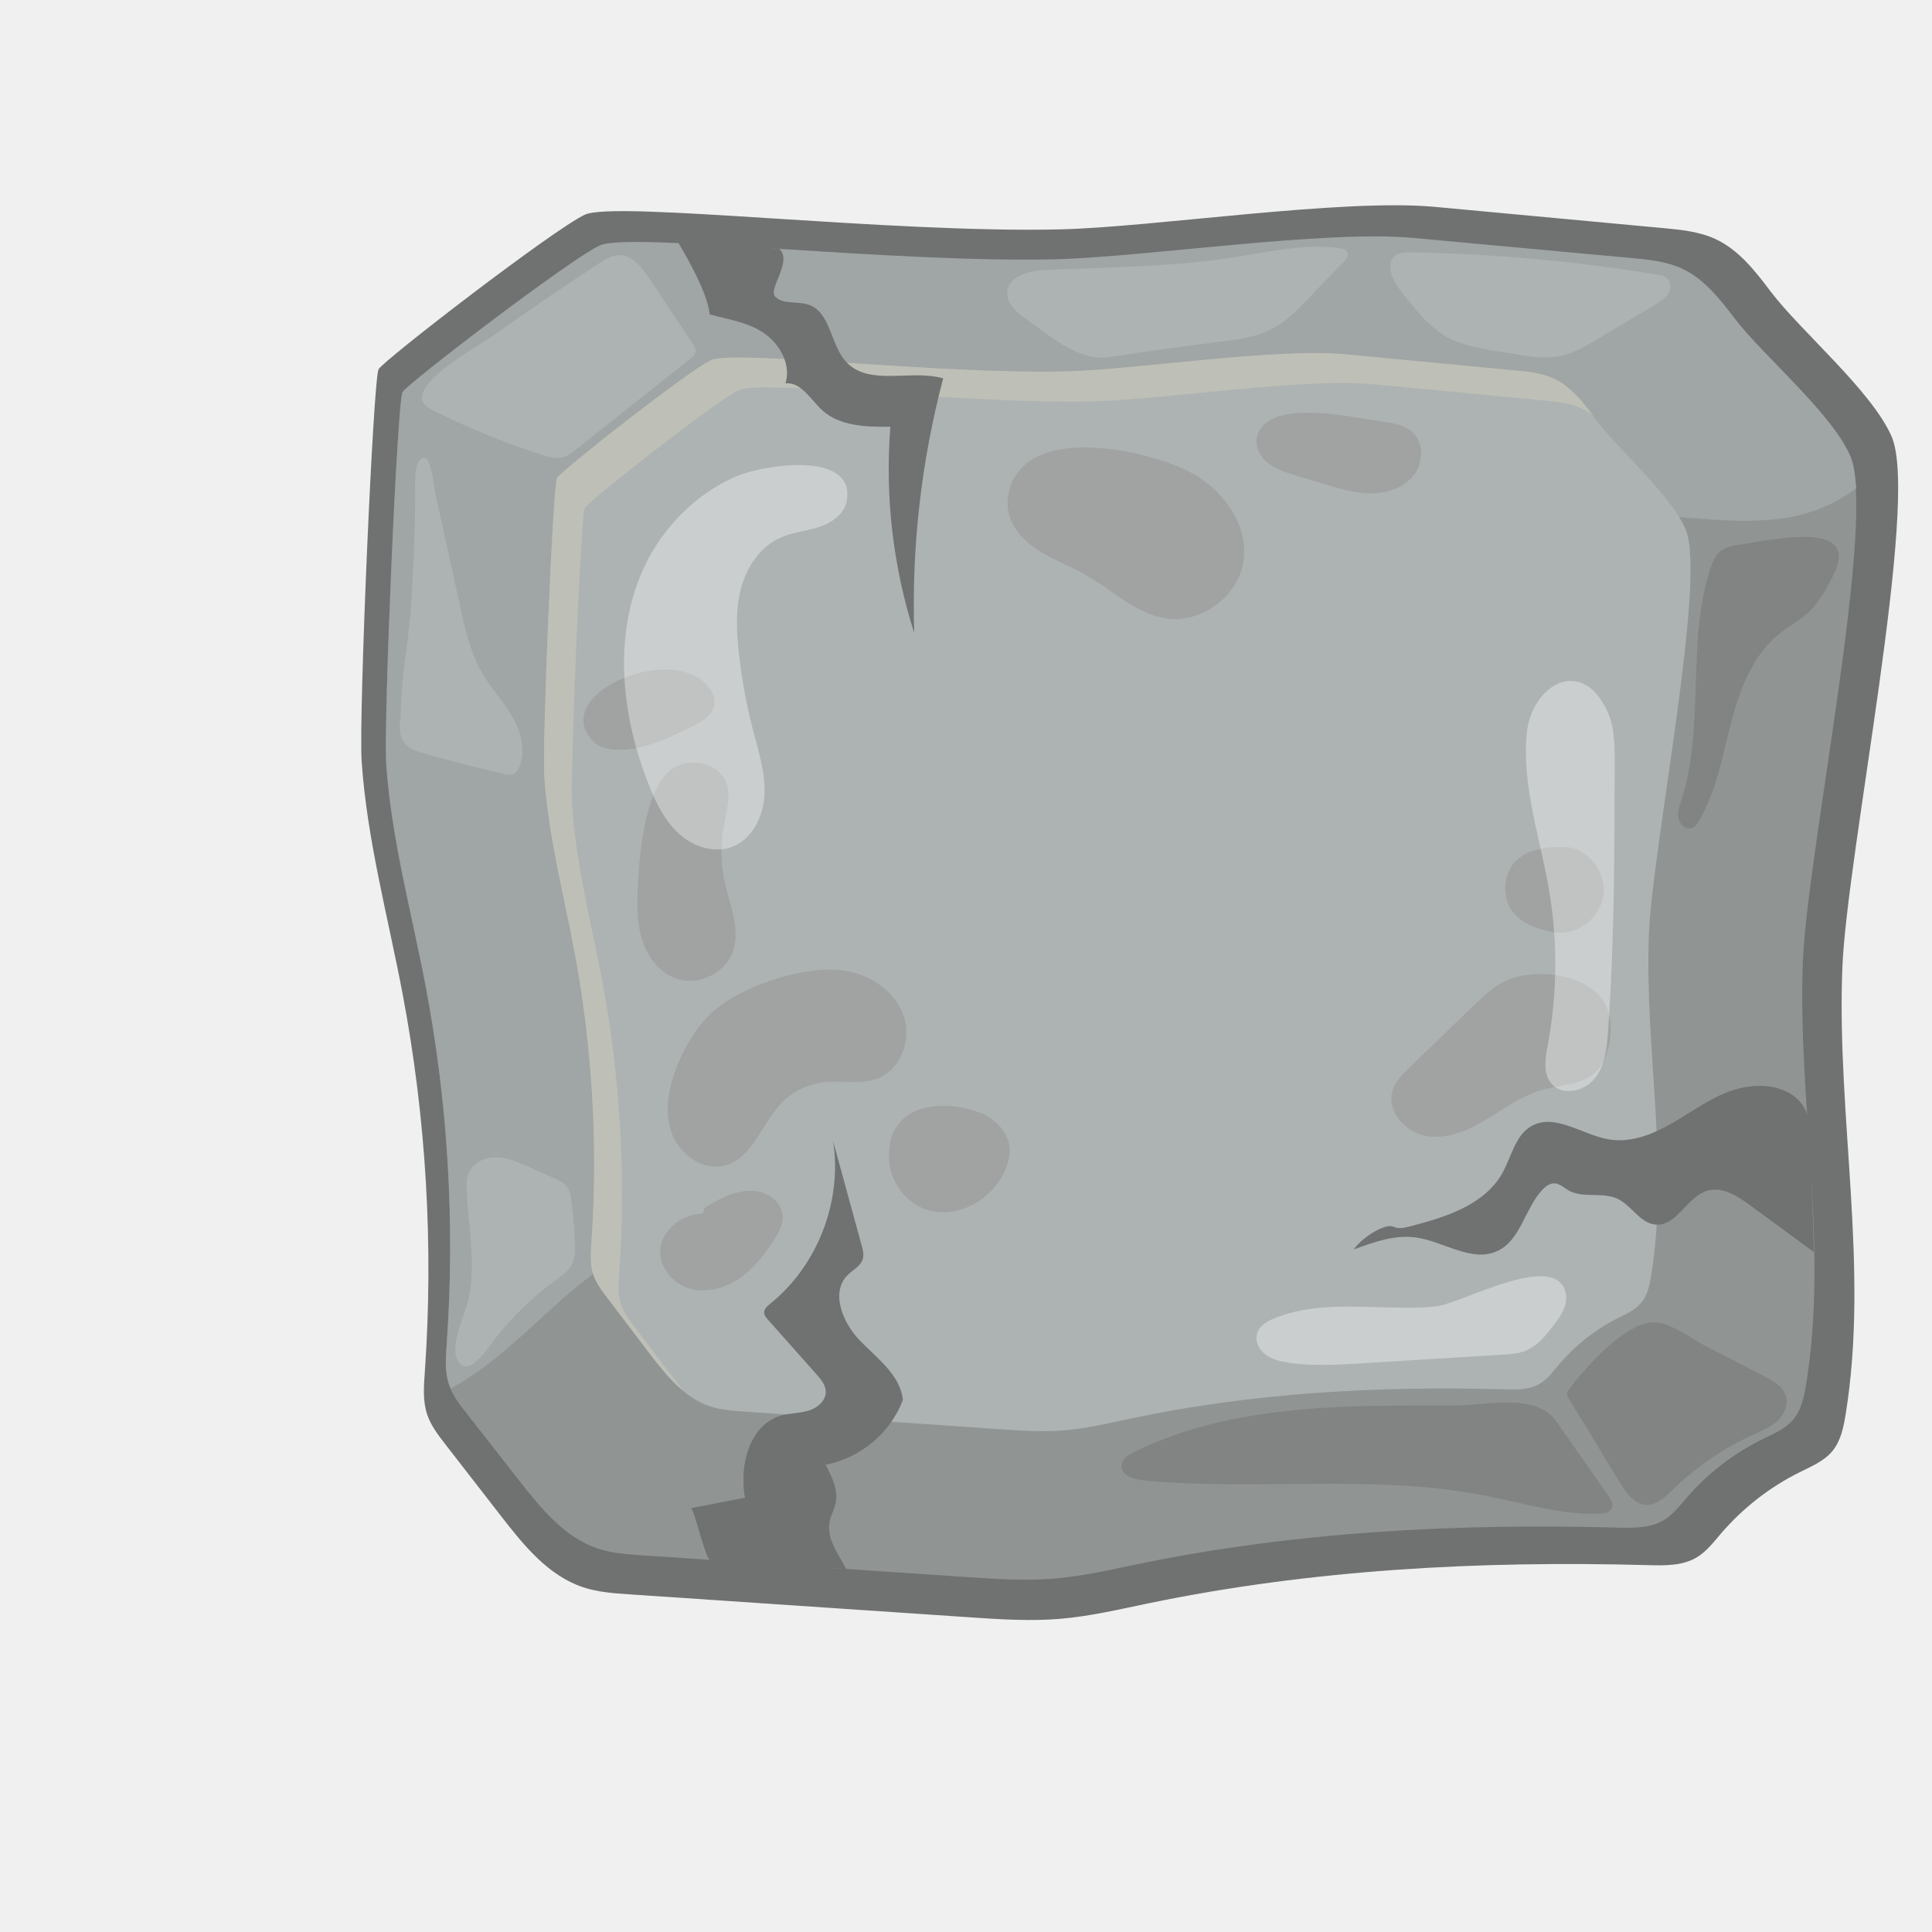
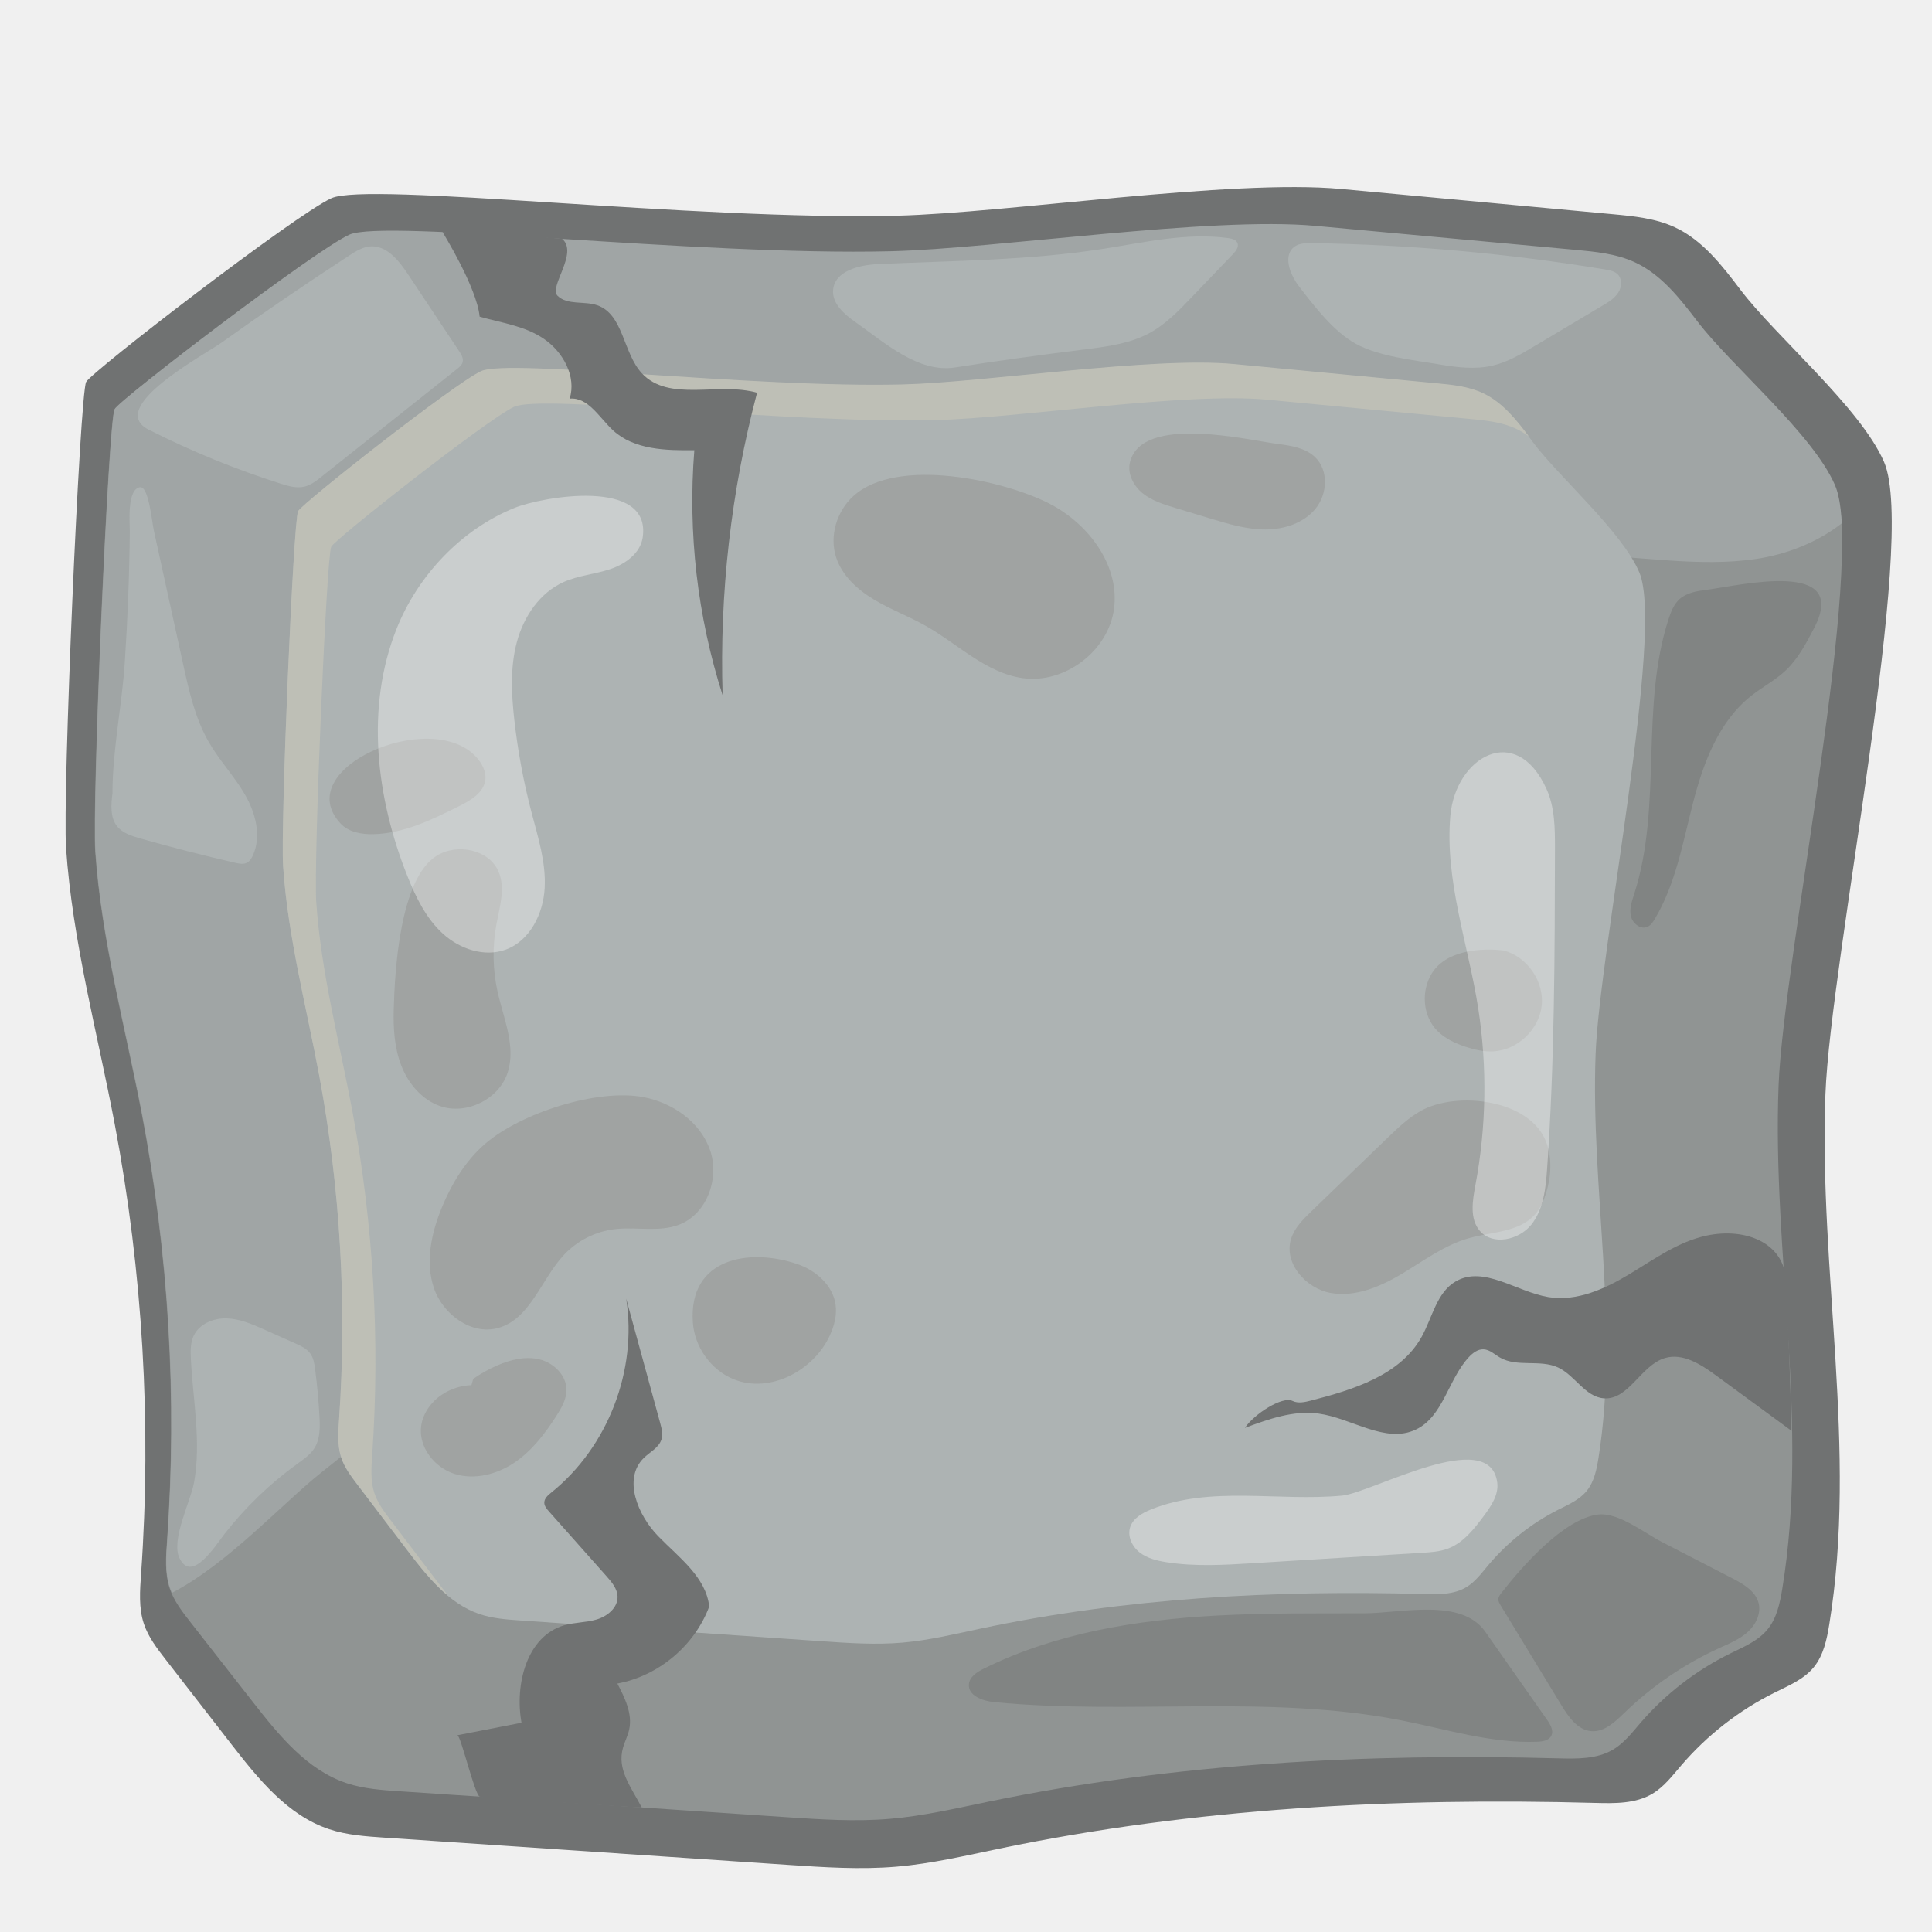
- <svg xmlns="http://www.w3.org/2000/svg" viewBox="1045 1050 1000 1010" width="100" height="100" style="display:block; margin-left:auto; margin-right:auto;">
+ <svg xmlns="http://www.w3.org/2000/svg" viewBox="1200 1350 850 300" width="100" height="100" style="display:block; margin-left:auto; margin-right:auto;">
  <g>
    <path style="fill:#707272;" d="M2028.924,1278.281c-10.273-23.827-47.561-55.136-63.191-75.792   c-8.084-10.684-16.646-21.764-28.731-27.431c-8.581-4.024-18.221-4.957-27.645-5.832c-39.761-3.695-79.521-7.391-119.281-11.085   c-48.325-4.491-146.896,10.571-195.413,11.759c-89.352,2.186-232.796-15.058-248.875-7.681   c-16.079,7.376-105.615,76.4-107.894,80.833c-2.79,5.428-10.431,181.889-8.835,205.042c2.832,41.077,13.757,81.079,21.421,121.522   c12.324,65.034,16.232,131.684,11.596,197.729c-0.52,7.407-1.12,15.048,1.23,22.086c1.944,5.823,5.767,10.786,9.521,15.626   c9.658,12.447,19.315,24.895,28.973,37.343c11.842,15.262,24.753,31.305,43.007,37.371c7.803,2.593,16.103,3.166,24.3,3.719   c59.165,3.993,118.33,7.985,177.494,11.978c15.931,1.075,31.934,2.15,47.843,0.796c15.349-1.308,30.407-4.857,45.493-7.993   c85.885-17.853,174.077-22.45,261.737-20.058c8.686,0.237,17.913,0.409,25.378-4.072c5.075-3.047,8.751-7.92,12.612-12.425   c11.427-13.332,25.534-24.32,41.215-32.102c6.145-3.05,12.772-5.796,17.129-11.125c4.275-5.23,5.724-12.188,6.812-18.876   c12.501-76.866-4.673-155.414-1.703-233.249C2005.4,1496.512,2043.692,1312.535,2028.924,1278.281z" />
    <path style="fill:#909493;" d="M2007.194,1288.706c-9.829-22.614-45.506-52.328-60.462-71.934   c-7.734-10.139-15.927-20.655-27.489-26.033c-8.211-3.819-17.434-4.704-26.45-5.535c-38.043-3.507-76.086-7.014-114.128-10.521   c-46.237-4.262-140.55,10.033-186.97,11.16c-85.492,2.074-222.739-14.291-238.123-7.29s-101.052,72.511-103.232,76.718   c-2.669,5.15-9.98,172.626-8.453,194.601c2.709,38.984,13.163,76.949,20.495,115.334c11.792,61.722,15.531,124.978,11.095,187.659   c-0.497,7.029-1.071,14.281,1.177,20.961c1.86,5.526,5.517,10.237,9.11,14.83c9.24,11.813,18.48,23.627,27.722,35.441   c11.33,14.484,23.683,29.711,41.148,35.468c7.466,2.462,15.407,3.005,23.25,3.53c56.609,3.789,113.217,7.578,169.826,11.367   c15.242,1.021,30.554,2.04,45.775,0.755c14.686-1.24,29.093-4.61,43.527-7.586c82.175-16.943,166.556-21.307,250.428-19.036   c8.311,0.226,17.14,0.389,24.283-3.865c4.855-2.892,8.372-7.516,12.066-11.792c10.934-12.653,24.431-23.081,39.434-30.467   c5.88-2.895,12.222-5.501,16.39-10.558c4.091-4.964,5.477-11.567,6.518-17.915c11.96-72.952-4.471-147.501-1.63-221.371   C1984.687,1495.822,2021.325,1321.215,2007.194,1288.706z" />
    <path style="fill:#A0A5A5;" d="M2007.306,1288.399c-9.83-22.614-45.506-52.328-60.462-71.933   c-7.735-10.14-15.928-20.655-27.49-26.034c-8.21-3.819-17.433-4.704-26.449-5.535c-38.043-3.507-76.086-7.014-114.129-10.52   c-46.237-4.262-140.55,10.033-186.969,11.16c-85.492,2.074-222.739-14.29-238.123-7.289c-15.384,7-101.052,72.51-103.232,76.717   c-2.669,5.15-9.98,172.627-8.453,194.601c2.709,38.984,13.162,76.949,20.495,115.334c11.791,61.723,15.531,124.978,11.095,187.659   c-0.498,7.03-1.071,14.282,1.177,20.961c0.26,0.771,0.562,1.524,0.886,2.266c24.449-12.677,48.824-39.546,65.71-52.95   c17.174-13.632,34.574-27.497,47.44-45.252c18.399-25.391,26.137-56.704,38.247-85.628   c31.449-75.116,95.451-135.932,172.074-163.508c29.401-10.581,60.493-16.494,88.915-29.48c22.103-10.099,42.07-24.24,63.019-36.554   c44.083-25.91,94.06-44.002,145.187-43.217c25.487,0.392,51.092,5.432,76.311,1.72c13.445-1.979,27.122-7.338,37.764-15.688   C2009.917,1297.951,2008.959,1292.203,2007.306,1288.399z" />
    <path style="fill:#ADB3B3;" d="M1921.25,1326.874c-7.663-18.152-35.479-42.004-47.139-57.741   c-6.03-8.139-12.418-16.58-21.433-20.897c-6.401-3.065-13.592-3.776-20.622-4.443c-29.66-2.816-59.32-5.63-88.979-8.444   c-36.05-3.422-109.581,8.054-145.772,8.958c-66.654,1.665-173.659-11.472-185.653-5.851c-11.994,5.619-78.785,58.205-80.485,61.582   c-2.082,4.134-7.781,138.569-6.591,156.208c2.112,31.294,10.262,61.769,15.979,92.58c9.193,49.545,12.109,100.321,8.65,150.637   c-0.388,5.643-0.835,11.464,0.917,16.825c1.45,4.437,4.302,8.218,7.103,11.904c7.204,9.483,14.409,18.966,21.613,28.449   c8.833,11.627,18.464,23.85,32.082,28.471c5.821,1.976,12.012,2.412,18.127,2.833c44.135,3.042,88.27,6.084,132.405,9.125   c11.883,0.819,23.821,1.639,35.689,0.607c11.449-0.996,22.683-3.7,33.936-6.09c64.068-13.6,129.855-17.102,195.247-15.28   c6.479,0.181,13.363,0.312,18.932-3.103c3.786-2.321,6.527-6.033,9.408-9.466c8.524-10.156,19.048-18.527,30.745-24.456   c4.584-2.323,9.528-4.415,12.777-8.476c3.189-3.984,4.27-9.284,5.082-14.38c9.324-58.56-3.486-118.4-1.271-177.697   C1903.702,1493.129,1932.268,1352.97,1921.25,1326.874z" />
    <g>
      <path style="fill:#BEBFB6;" d="M1896.757,1294.334c1.55,1.724,3.183,3.496,4.868,5.307    C1900.021,1297.864,1898.392,1296.093,1896.757,1294.334z" />
      <path style="fill:#BEBFB6;" d="M1393.397,1772.153c-7.204-9.483-14.409-18.966-21.613-28.449    c-2.801-3.688-5.652-7.468-7.103-11.904c-1.752-5.361-1.306-11.183-0.917-16.825c3.458-50.315,0.542-101.092-8.65-150.637    c-5.717-30.813-13.867-61.287-15.979-92.58c-1.19-17.639,4.509-152.074,6.59-156.209c1.7-3.377,68.491-55.962,80.485-61.581    c11.994-5.62,118.999,7.517,185.653,5.85c36.191-0.904,109.723-12.379,145.771-8.958c29.66,2.815,59.32,5.63,88.979,8.444    c7.03,0.668,14.221,1.378,20.622,4.443c1.918,0.919,3.711,2.033,5.413,3.283c-5.618-7.514-11.69-14.987-19.992-18.963    c-6.401-3.066-13.592-3.776-20.622-4.443c-29.659-2.815-59.319-5.63-88.979-8.445c-36.05-3.421-109.58,8.055-145.771,8.959    c-66.654,1.665-173.659-11.471-185.653-5.852c-11.994,5.619-78.785,58.205-80.485,61.582    c-2.082,4.134-7.781,138.569-6.591,156.208c2.112,31.294,10.262,61.769,15.979,92.58c9.193,49.545,12.108,100.321,8.65,150.637    c-0.388,5.643-0.835,11.464,0.917,16.825c1.45,4.436,4.302,8.218,7.103,11.904c7.205,9.483,14.409,18.966,21.613,28.449    c5.527,7.274,11.366,14.782,18.298,20.515C1395.856,1775.379,1394.619,1773.761,1393.397,1772.153z" />
    </g>
    <path style="fill:#707272;" d="M1439.359,1224.13c8.414,5.774,14.307,16.522,11.272,26.266c8.185-0.771,13.095,8.463,19.155,14.018   c9.256,8.484,23.134,8.814,35.69,8.664c-2.901,36.283,1.354,73.125,12.448,107.793c-1.41-44.781,3.712-89.762,15.155-133.078   c-16.93-4.851-38.746,4.338-50.711-8.584c-8.314-8.978-8.023-25.885-19.582-29.899c-5.781-2.009-13.178,0.091-17.522-4.22   c-3.918-3.889,9.336-18.734,2.096-24.987c0,0-38.357-4.062-52.673-3.022c0,0,15.106,24.336,16.333,37.233   C1420.6,1217.078,1430.835,1218.279,1439.359,1224.13z" />
    <path style="fill:#707272;" d="M1950.88,1618.601c-12.411,2.613-23.008,10.331-33.864,16.888   c-10.855,6.557-23.301,12.261-35.811,10.177c-14.015-2.335-28.408-14.025-40.713-6.924c-8.438,4.869-10.313,15.956-15.061,24.462   c-9.398,16.837-30.022,23.214-48.7,28.004c-2.683,0.688-5.639,1.35-8.124,0.128c-4.431-2.176-16.809,5.773-20.911,11.872   c10.427-3.865,21.383-7.795,32.401-6.29c14.661,2.002,29.39,13.358,42.776,7.055c12.101-5.698,14.24-22.076,23.344-31.874   c1.72-1.851,3.951-3.556,6.476-3.452c2.737,0.113,4.878,2.27,7.251,3.638c7.558,4.357,17.631,0.685,25.545,4.355   c7.458,3.46,11.91,12.947,20.109,13.562c11.011,0.826,16.319-14.573,26.904-17.715c7.873-2.337,15.834,2.783,22.457,7.639   c11.079,8.123,22.157,16.247,33.235,24.37c0-7.136-1.779-56.511-2.469-66.63C1984.629,1621.774,1967.996,1614.998,1950.88,1618.601   z" />
    <path style="fill:#707272;" d="M1401.176,1838.439c9.423-1.832,18.847-3.665,28.271-5.498   c-3.056-16.823,2.283-38.033,18.689-42.852c4.684-1.376,9.716-1.201,14.396-2.589c4.68-1.388,9.304-5.173,9.165-10.052   c-0.099-3.465-2.53-6.364-4.832-8.955c-8.459-9.521-16.919-19.042-25.378-28.564c-0.981-1.103-2.019-2.349-2.02-3.825   c-0.002-1.884,1.645-3.294,3.112-4.475c24.868-20.003,37.894-53.749,32.916-85.272c4.986,18.248,9.973,36.495,14.959,54.743   c0.642,2.349,1.283,4.853,0.565,7.18c-1.127,3.653-5.069,5.501-7.794,8.182c-9.271,9.121-2.68,25.134,6.398,34.446   c9.078,9.313,21.013,17.971,22.404,30.901c-6.424,17.228-22.333,30.565-40.417,33.885c3.313,6.317,6.73,13.319,5.191,20.285   c-0.596,2.697-1.91,5.182-2.679,7.834c-2.828,9.756,3.544,17.388,8.206,26.406c-21.28-1.022-35.307-2.415-56.041-3.188   c-10.78-0.402-14.574-1.28-15.256-1.584C1408.743,1864.429,1402.671,1838.149,1401.176,1838.439z" />
    <path style="fill:#ADB3B3;" d="M1265.393,1264.024c18.701,9.492,38.176,17.459,58.168,23.796c3.385,1.072,6.987,2.107,10.438,1.265   c2.796-0.684,5.146-2.522,7.399-4.314c19.901-15.817,39.803-31.636,59.705-47.454c1.012-0.805,2.082-1.692,2.425-2.939   c0.467-1.693-0.55-3.404-1.523-4.866c-7.521-11.311-15.042-22.62-22.563-33.931c-3.974-5.977-9.32-12.672-16.48-12.174   c-3.432,0.238-6.484,2.164-9.366,4.042c-18.893,12.311-37.526,25.021-55.882,38.118   C1289.796,1231.216,1246.357,1254.363,1265.393,1264.024z" />
    <path style="fill:#ADB3B3;" d="M1249.476,1424.012c-0.607,4.962-1.097,10.52,1.992,14.45c2.415,3.072,6.418,4.329,10.178,5.396   c13.878,3.937,27.857,7.521,41.919,10.745c1.691,0.389,3.551,0.753,5.091-0.046c1.222-0.633,1.992-1.884,2.567-3.133   c3.91-8.491,1.268-18.661-3.403-26.758c-4.67-8.098-11.22-14.986-15.902-23.077c-6.085-10.515-8.768-22.599-11.369-34.466   c-4.295-19.598-8.591-39.197-12.887-58.795c-0.813-3.709-2.235-19.568-6.085-18.979c-5.885,0.899-4.438,16.375-4.471,19.472   c-0.202,19.249-0.94,38.493-2.212,57.701C1253.639,1385.464,1249.476,1405.104,1249.476,1424.012z" />
    <path style="fill:#ADB3B3;" d="M1677.534,1228.682c9.712-1.217,19.684-2.516,28.279-7.197c7.076-3.854,12.771-9.768,18.347-15.586   c6.101-6.368,12.201-12.735,18.302-19.104c1.292-1.348,2.686-3.174,1.958-4.894c-0.628-1.482-2.473-1.941-4.067-2.157   c-18.382-2.491-36.888,1.922-55.219,4.767c-32.613,5.063-65.757,5.182-98.727,6.667c-8.342,0.375-19.073,2.979-19.862,11.293   c-0.572,6.03,4.855,10.764,9.817,14.24c12.786,8.958,27.592,22.505,43.898,19.943   C1639.292,1233.663,1658.379,1231.083,1677.534,1228.682z" />
    <path style="fill:#ADB3B3;" d="M1832.996,1235.284c7.901,1.353,16.075,2.382,23.872,0.523c6.498-1.55,12.35-5.016,18.089-8.435   c10.069-6,20.141-12,30.21-17.999c2.54-1.514,5.169-3.111,6.773-5.593c1.605-2.482,1.834-6.123-0.295-8.172   c-1.388-1.336-3.41-1.717-5.311-2.031c-42.664-7.064-85.854-10.95-129.095-11.615c-2.612-0.04-5.413-0.015-7.566,1.468   c-5.468,3.765-2.188,12.341,1.866,17.598c6.664,8.638,15.236,19.94,25.015,25.254   C1806.909,1231.91,1821.526,1233.32,1832.996,1235.284z" />
    <path style="fill:#ADB3B3;" d="M1285.343,1727.393c3.303-18.003-0.493-36.444-1.377-54.726c-0.162-3.352-0.2-6.845,1.201-9.894   c2.429-5.29,8.728-7.91,14.546-7.739s11.306,2.581,16.623,4.95c4.531,2.02,9.063,4.038,13.594,6.058   c2.447,1.091,5.009,2.272,6.576,4.445c1.432,1.986,1.822,4.517,2.138,6.944c0.905,6.949,1.544,13.933,1.916,20.93   c0.247,4.647,0.302,9.602-2.114,13.579c-1.825,3.004-4.832,5.055-7.682,7.111c-12.03,8.68-22.821,19.075-31.944,30.773   c-4.086,5.239-14.525,21.999-19.894,10.584C1275.17,1752.421,1283.837,1735.604,1285.343,1727.393z" />
    <path style="fill:#818483;" d="M1860.539,1775.844c-0.626,0.803-1.269,1.682-1.317,2.7c-0.049,1.005,0.493,1.934,1.017,2.794   c8.925,14.664,17.849,29.328,26.773,43.991c3.125,5.136,7.132,10.841,13.125,11.312c5.741,0.452,10.473-4.131,14.61-8.138   c12.108-11.727,26.231-21.367,41.563-28.37c4.371-1.997,8.928-3.837,12.517-7.032c3.589-3.196,6.071-8.146,4.89-12.804   c-1.344-5.299-6.692-8.397-11.551-10.902c-10.385-5.356-20.769-10.713-31.153-16.068c-7.433-3.834-18.948-12.957-27.696-12.017   C1888.072,1742.949,1869.302,1764.599,1860.539,1775.844z" />
    <path style="fill:#818483;" d="M1735.303,1785.783c-35.237,1.906-70.888,7.678-102.498,23.366c-2.959,1.469-6.249,3.552-6.53,6.844   c-0.434,5.082,6.148,7.39,11.225,7.878c59.56,5.728,120.361-3.514,179.071,8.03c19.844,3.902,39.554,10.183,59.763,9.4   c2.335-0.09,5.068-0.523,6.152-2.595c1.175-2.244-0.334-4.904-1.788-6.979c-9.087-12.953-18.173-25.906-27.259-38.859   c-10.529-15.009-37.051-8.107-53.252-8.077C1778.558,1784.833,1756.912,1784.614,1735.303,1785.783z" />
    <path style="fill:#818483;" d="M1950.609,1334.518c-4.188,0.544-8.644,1.277-11.756,4.133c-2.432,2.229-3.681,5.441-4.705,8.577   c-12.67,38.795-2.651,82.204-15.156,121.054c-1.023,3.182-2.21,6.527-1.469,9.787c0.741,3.259,4.365,6.091,7.385,4.659   c1.39-0.659,2.294-2.018,3.084-3.337c9.311-15.539,12.4-33.871,16.932-51.41c4.531-17.54,11.319-35.63,25.536-46.856   c4.89-3.861,10.517-6.779,15.06-11.042c5.521-5.18,9.121-12.03,12.621-18.748   C2014.063,1320.758,1965.633,1332.563,1950.609,1334.518z" />
    <path style="fill:#A0A3A2;" d="M1413.608,1578.077c-8.671,7.431-14.782,17.472-19.148,28.022   c-4.665,11.273-7.463,24.071-3.543,35.624c3.921,11.553,16.42,20.769,28.188,17.548c14.287-3.91,18.968-21.539,29.13-32.314   c5.82-6.171,13.854-10.207,22.279-11.191c9.476-1.107,19.499,1.467,28.387-2c12.158-4.742,17.768-20.418,13.506-32.752   s-16.408-20.834-29.221-23.305C1462.936,1553.805,1429.338,1564.599,1413.608,1578.077z" />
    <path style="fill:#A0A3A2;" d="M1504.826,1656.805c0.745,10.82,7.974,21,18.038,25.042c15.86,6.37,35.121-3.783,42.243-19.32   c1.918-4.185,3.142-8.828,2.535-13.392c-1.136-8.538-8.562-15.165-16.711-17.954   C1529.683,1623.909,1502.869,1628.371,1504.826,1656.805z" />
    <path style="fill:#A0A3A2;" d="M1373.226,1518.941c-0.236,8.445,0.283,17.078,3.358,24.945c3.075,7.868,9.026,14.938,16.999,17.732   c11.59,4.061,25.836-2.931,29.713-14.584c3.844-11.554-1.731-23.827-4.377-35.713c-2.158-9.698-2.341-19.832-0.533-29.601   c1.437-7.767,4.07-16.032,0.93-23.281c-4.223-9.749-18.2-12.549-27.215-6.926   C1375.903,1461.619,1373.698,1502.045,1373.226,1518.941z" />
    <path style="fill:#A0A3A2;" d="M1349.867,1437.347c3.515,3.758,9.091,4.756,14.236,4.661c13.448-0.249,25.992-6.397,38.022-12.413   c4.958-2.479,10.517-5.745,11.352-11.226c0.581-3.812-1.431-7.588-4.052-10.415   C1389.367,1386.32,1327.303,1413.213,1349.867,1437.347z" />
    <path style="fill:#A0A3A2;" d="M1407.418,1684.411c-4.573,0.153-9.096,1.599-12.91,4.127c-4.773,3.165-8.463,8.205-9.219,13.883   c-1.225,9.198,5.808,18.224,14.656,21.021c8.849,2.796,18.752,0.215,26.435-4.99c7.682-5.205,13.45-12.767,18.451-20.584   c2.226-3.478,4.396-7.266,4.388-11.395c-0.011-6.43-5.617-11.871-11.864-13.394c-6.246-1.522-12.858,0.137-18.745,2.722   c-3.647,1.603-7.138,3.562-10.406,5.84L1407.418,1684.411z" />
    <path style="fill:#A0A3A2;" d="M1575.399,1293.29c-7.254,6.604-10.57,17.465-7.572,26.806c2.608,8.131,9.372,14.297,16.696,18.688   s15.405,7.384,22.831,11.6c14.176,8.046,26.541,20.736,42.687,22.973c18.516,2.565,37.679-12.056,40.097-30.592   c2.473-18.965-11.093-37.136-28.046-45.988C1642.062,1286.315,1594.655,1275.756,1575.399,1293.29z" />
    <path style="fill:#A0A3A2;" d="M1697.169,1278.242c-1.32,5.084,1.506,10.52,5.603,13.809s9.261,4.88,14.289,6.4   c5.199,1.573,10.397,3.146,15.597,4.718c7.88,2.383,15.902,4.788,24.134,4.771c8.233-0.017,16.858-2.815,22.044-9.21   c5.186-6.393,5.738-16.751-0.152-22.502c-4.286-4.185-10.675-5.156-16.616-5.92   C1749.167,1268.65,1702.585,1257.255,1697.169,1278.242z" />
    <path style="fill:#A0A3A2;" d="M1825.077,1563.748c-5.556,3.129-10.211,7.606-14.799,12.033   c-11.074,10.686-22.148,21.371-33.224,32.057c-3.706,3.576-7.554,7.375-9.062,12.301c-3.252,10.623,6.552,21.789,17.493,23.717   c10.941,1.927,21.936-2.83,31.468-8.538s18.632-12.578,29.329-15.581c10.091-2.833,22.117-2.579,29.06-10.432   c2.316-2.62,3.767-5.896,4.817-9.231c2.289-7.266,2.794-15.29,0.167-22.439C1873.334,1558.596,1840.843,1554.869,1825.077,1563.748   z" />
    <path style="fill:#A0A3A2;" d="M1861.619,1493.198c0,0-23.322-3.522-31.696,10.076c-4.81,7.812-4.004,18.79,2.469,25.289   c3.374,3.386,7.847,5.459,12.383,6.964c3.937,1.305,8.06,2.24,12.2,2.031c10.641-0.538,20.2-9.597,21.31-20.192   S1871.917,1495.928,1861.619,1493.198z" />
    <path style="opacity:0.35;fill:#FFFFFF;" d="M1374.507,1351.571c-13.803,34.599-9.05,74.366,4.764,108.961   c3.702,9.271,8.207,18.542,15.587,25.264c7.38,6.722,18.228,10.431,27.607,7.016c10.65-3.878,16.56-15.788,17.173-27.106   c0.613-11.317-2.94-22.381-5.808-33.347c-3.505-13.399-6.037-27.053-7.568-40.818c-1.271-11.426-1.83-23.165,1.183-34.259   c3.013-11.095,10.097-21.57,20.601-26.243c6.428-2.86,13.639-3.393,20.317-5.606c6.677-2.213,13.354-6.977,14.392-13.934   c3.946-26.474-44.147-17.991-56.314-13.084C1402.941,1307.891,1383.844,1328.169,1374.507,1351.571z" />
    <path style="opacity:0.35;fill:#FFFFFF;" d="M1850.374,1518.72c3.977,25.699,3.554,52.073-1.244,77.632   c-1.295,6.895-2.638,14.886,1.942,20.199c5.672,6.578,17.234,4.039,22.646-2.754c5.411-6.794,6.343-16.018,6.95-24.682   c3.283-46.813,3.367-93.785,3.45-140.713c0.016-8.938-0.034-18.194-3.736-26.336c-13.496-29.66-39.984-13.883-42.281,11.738   C1835.541,1462.385,1846.056,1490.807,1850.374,1518.72z" />
    <path style="opacity:0.35;fill:#FFFFFF;" d="M1790.434,1733.011c-28.151,2.646-57.863-4.507-84.074,6.1   c-3.818,1.545-7.827,3.823-9.12,7.734c-1.328,4.017,0.817,8.557,4.153,11.159c3.335,2.604,7.616,3.636,11.795,4.297   c12.6,1.992,25.453,1.215,38.186,0.432c24.758-1.523,49.517-3.047,74.275-4.569c3.876-0.238,7.821-0.491,11.452-1.871   c6.724-2.557,11.424-8.566,15.714-14.34c3.242-4.362,6.62-9.353,5.907-14.739   C1855.404,1702.168,1803.589,1731.773,1790.434,1733.011z" />
  </g>
</svg>
